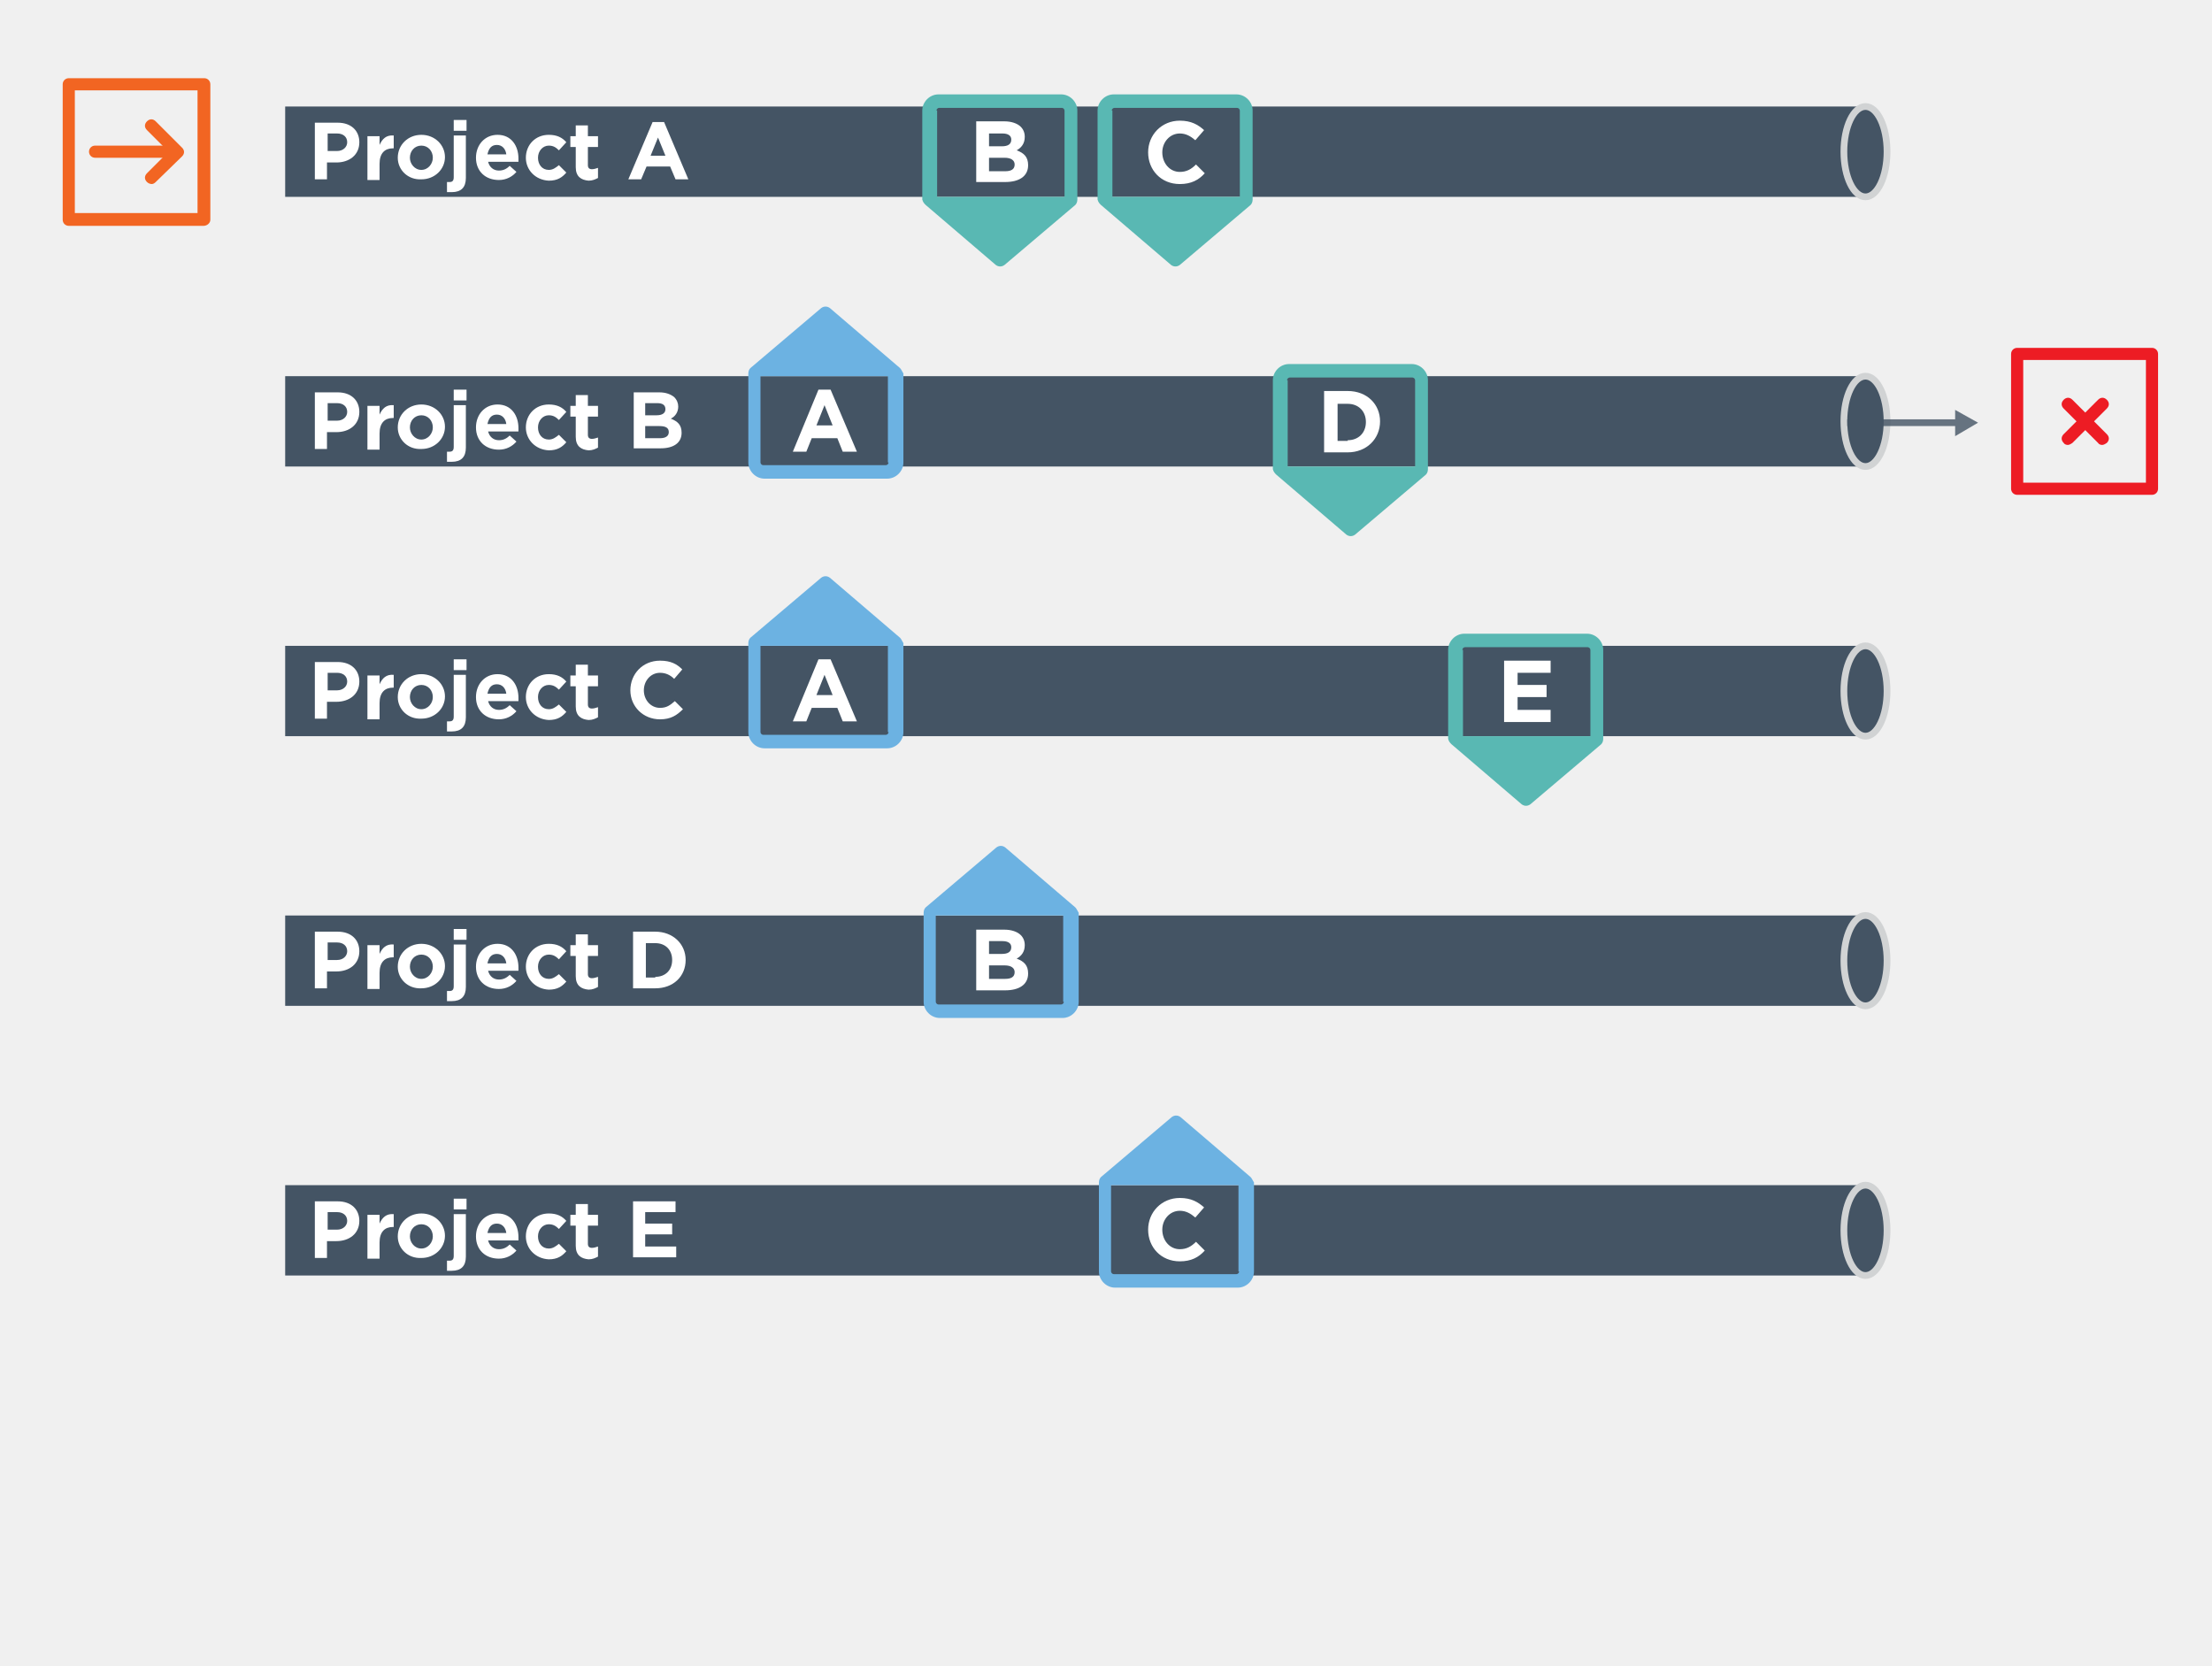
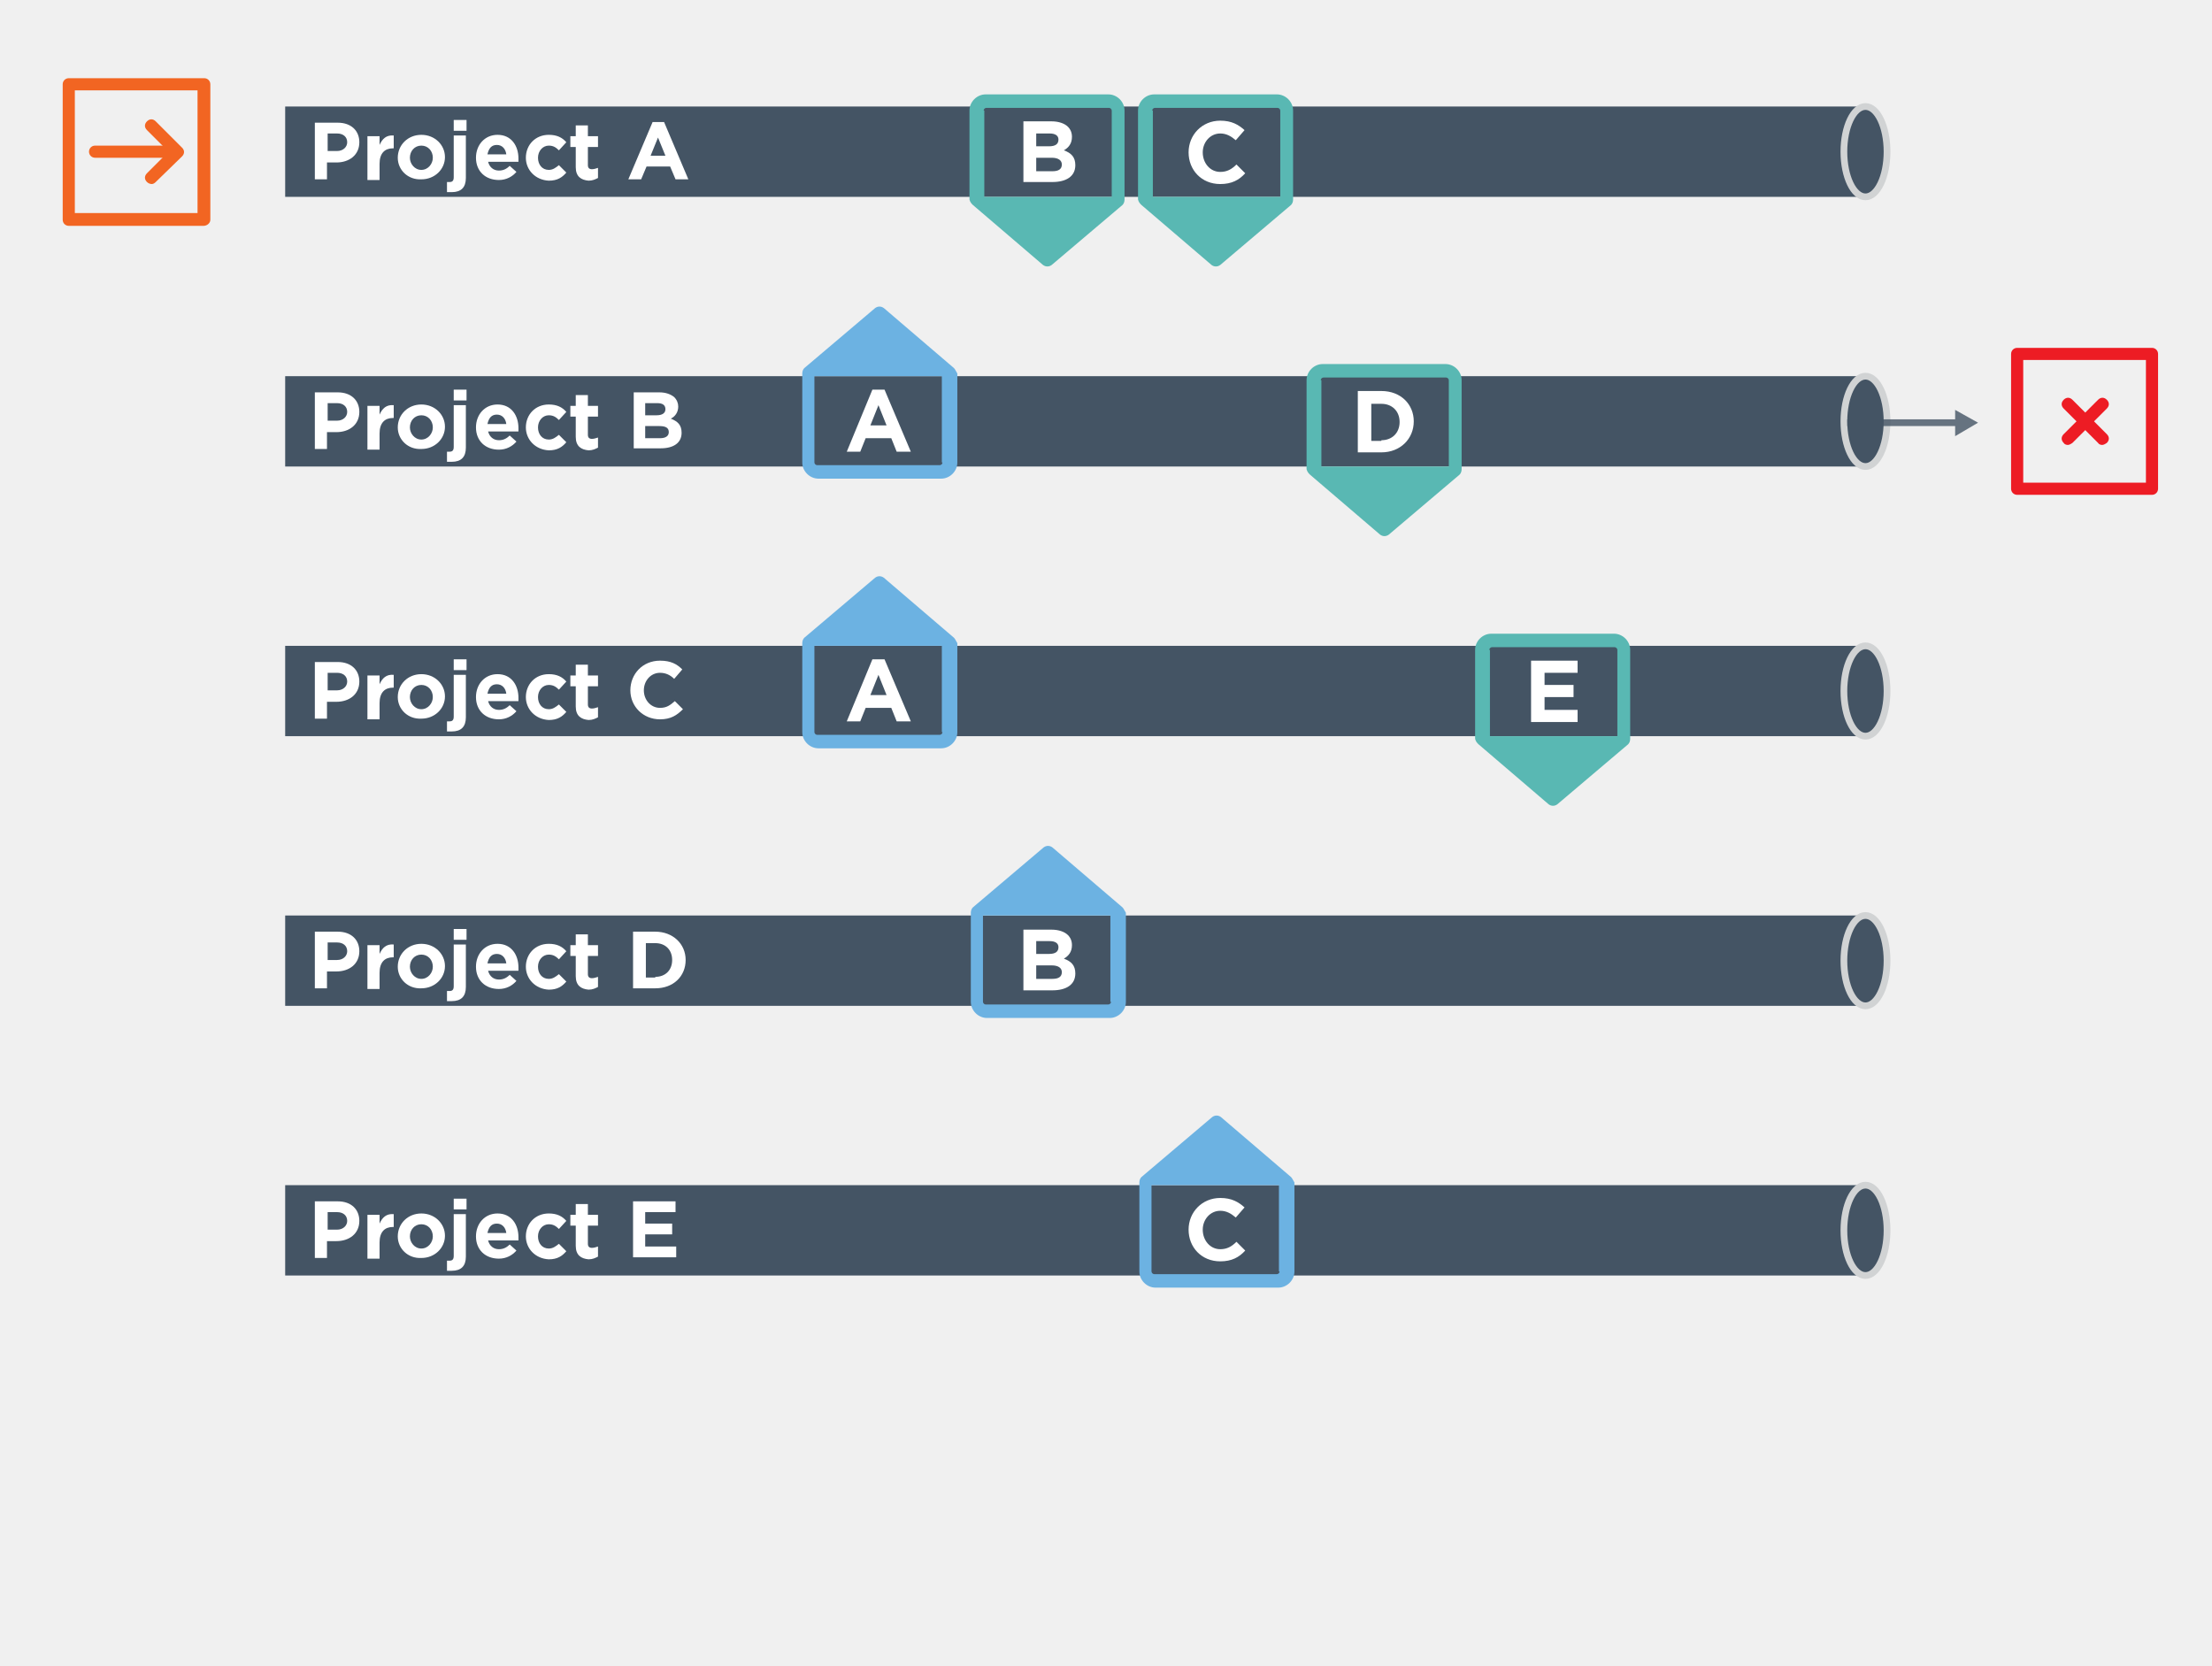
<svg xmlns="http://www.w3.org/2000/svg" version="1.1" id="Layer_1" x="0px" y="0px" viewBox="0 0 328.1 247.1" enable-background="new 0 0 328.1 247.1" xml:space="preserve">
  <g>
    <rect x="42.3" y="15.8" fill="#445464" width="234.3" height="13.4" />
    <rect x="42.3" y="55.8" fill="#445464" width="234.3" height="13.4" />
    <rect x="42.3" y="95.8" fill="#445464" width="234.3" height="13.4" />
    <rect x="42.3" y="135.8" fill="#445464" width="234.3" height="13.4" />
    <rect x="42.3" y="175.8" fill="#445464" width="234.3" height="13.4" />
    <ellipse fill="#445464" stroke="#D1D3D4" stroke-miterlimit="10" cx="276.7" cy="102.5" rx="3.2" ry="6.7" />
    <g>
      <g>
        <path fill="#FFFFFF" d="M46.7,98.2h3.4c2,0,3.2,1.2,3.2,2.9v0c0,1.9-1.5,3-3.4,3h-1.4v2.5h-1.8V98.2z M50,102.4     c0.9,0,1.5-0.6,1.5-1.3v0c0-0.8-0.6-1.3-1.5-1.3h-1.4v2.6H50z" />
        <path fill="#FFFFFF" d="M54.5,100.2h1.8v1.3c0.4-0.9,1-1.5,2.1-1.4v1.9h-0.1c-1.2,0-2,0.7-2,2.3v2.4h-1.8V100.2z" />
        <path fill="#FFFFFF" d="M59,103.4L59,103.4c0-1.9,1.5-3.4,3.5-3.4c2,0,3.5,1.5,3.5,3.3v0c0,1.8-1.5,3.3-3.5,3.3     C60.5,106.7,59,105.2,59,103.4z M64.2,103.4L64.2,103.4c0-1-0.7-1.8-1.7-1.8c-1,0-1.7,0.8-1.7,1.8v0c0,0.9,0.7,1.8,1.7,1.8     C63.5,105.2,64.2,104.3,64.2,103.4z" />
        <path fill="#FFFFFF" d="M66.3,108.5V107c0.1,0,0.3,0,0.4,0c0.4,0,0.6-0.2,0.6-0.7v-6.2h1.8v6.3c0,1.4-0.7,2.1-2.1,2.1     C66.8,108.5,66.6,108.5,66.3,108.5z M67.3,97.8h1.9v1.6h-1.9V97.8z" />
        <path fill="#FFFFFF" d="M70.6,103.4L70.6,103.4c0-1.9,1.3-3.4,3.2-3.4c2.1,0,3.1,1.7,3.1,3.5c0,0.1,0,0.3,0,0.5h-4.5     c0.2,0.8,0.8,1.3,1.6,1.3c0.6,0,1.1-0.2,1.6-0.7l1,0.9c-0.6,0.7-1.5,1.2-2.6,1.2C72,106.7,70.6,105.4,70.6,103.4z M75.1,102.9     c-0.1-0.8-0.6-1.4-1.4-1.4c-0.8,0-1.2,0.5-1.4,1.4H75.1z" />
        <path fill="#FFFFFF" d="M78,103.4L78,103.4c0-1.9,1.4-3.4,3.4-3.4c1.2,0,2,0.4,2.6,1.1l-1.1,1.2c-0.4-0.4-0.8-0.7-1.5-0.7     c-0.9,0-1.6,0.8-1.6,1.8v0c0,1,0.6,1.8,1.6,1.8c0.6,0,1-0.3,1.5-0.7l1.1,1.1c-0.6,0.7-1.3,1.2-2.6,1.2     C79.4,106.7,78,105.2,78,103.4z" />
        <path fill="#FFFFFF" d="M85.4,104.8v-3h-0.8v-1.6h0.8v-1.6h1.8v1.6h1.5v1.6h-1.5v2.7c0,0.4,0.2,0.6,0.6,0.6     c0.3,0,0.6-0.1,0.9-0.2v1.5c-0.4,0.2-0.8,0.4-1.4,0.4C86.2,106.7,85.4,106.2,85.4,104.8z" />
        <path fill="#FFFFFF" d="M93.5,102.4L93.5,102.4c0-2.4,1.8-4.4,4.4-4.4c1.6,0,2.5,0.5,3.3,1.3l-1.2,1.4c-0.6-0.6-1.3-0.9-2.1-0.9     c-1.4,0-2.4,1.2-2.4,2.6v0c0,1.4,1,2.6,2.4,2.6c1,0,1.5-0.4,2.2-1l1.2,1.2c-0.9,0.9-1.8,1.5-3.4,1.5     C95.4,106.7,93.5,104.8,93.5,102.4z" />
      </g>
    </g>
    <g>
      <g>
        <g>
          <path fill="#ED1C24" d="M306.7,66c-0.2,0-0.5-0.1-0.6-0.3c-0.4-0.4-0.4-0.9,0-1.3l5.1-5.1c0.4-0.4,0.9-0.4,1.3,0      c0.4,0.4,0.4,0.9,0,1.3l-5.1,5.1C307.1,65.9,306.9,66,306.7,66L306.7,66z" />
        </g>
        <g>
          <path fill="#ED1C24" d="M311.8,66c-0.2,0-0.5-0.1-0.6-0.3l-5.1-5.1c-0.4-0.4-0.4-0.9,0-1.3c0.4-0.4,0.9-0.4,1.3,0l5.1,5.1      c0.4,0.4,0.4,0.9,0,1.3C312.2,65.9,312,66,311.8,66L311.8,66z" />
        </g>
      </g>
      <g>
        <path fill="#ED1C24" d="M319.2,73.4h-20c-0.5,0-0.9-0.4-0.9-0.9v-20c0-0.5,0.4-0.9,0.9-0.9h20c0.5,0,0.9,0.4,0.9,0.9v20     C320.1,73,319.7,73.4,319.2,73.4L319.2,73.4z M300.1,71.6h18.2V53.4h-18.2V71.6L300.1,71.6z" />
      </g>
    </g>
    <ellipse fill="#445464" stroke="#D1D3D4" stroke-miterlimit="10" cx="276.7" cy="62.5" rx="3.2" ry="6.7" />
    <g opacity="0.8">
      <line fill="#445464" x1="293.4" y1="62.7" x2="274" y2="62.7" />
      <g>
        <line fill="none" stroke="#445464" stroke-miterlimit="10" x1="290.6" y1="62.7" x2="274" y2="62.7" />
        <g>
          <polygon fill="#445464" points="290,60.8 293.4,62.7 290,64.7     " />
        </g>
      </g>
    </g>
    <g>
      <g>
        <path fill="#FFFFFF" d="M46.7,58.2h3.4c2,0,3.2,1.2,3.2,2.9v0c0,1.9-1.5,3-3.4,3h-1.4v2.5h-1.8V58.2z M50,62.4     c0.9,0,1.5-0.6,1.5-1.3v0c0-0.8-0.6-1.3-1.5-1.3h-1.4v2.6H50z" />
        <path fill="#FFFFFF" d="M54.5,60.2h1.8v1.3c0.4-0.9,1-1.5,2.1-1.4v1.9h-0.1c-1.2,0-2,0.7-2,2.3v2.4h-1.8V60.2z" />
        <path fill="#FFFFFF" d="M59,63.4L59,63.4c0-1.9,1.5-3.4,3.5-3.4c2,0,3.5,1.5,3.5,3.3v0c0,1.8-1.5,3.3-3.5,3.3     C60.5,66.7,59,65.2,59,63.4z M64.2,63.4L64.2,63.4c0-1-0.7-1.8-1.7-1.8c-1,0-1.7,0.8-1.7,1.8v0c0,0.9,0.7,1.8,1.7,1.8     C63.5,65.2,64.2,64.3,64.2,63.4z" />
        <path fill="#FFFFFF" d="M66.3,68.5V67c0.1,0,0.3,0,0.4,0c0.4,0,0.6-0.2,0.6-0.7v-6.2h1.8v6.3c0,1.4-0.7,2.1-2.1,2.1     C66.8,68.5,66.6,68.5,66.3,68.5z M67.3,57.8h1.9v1.6h-1.9V57.8z" />
        <path fill="#FFFFFF" d="M70.6,63.4L70.6,63.4c0-1.9,1.3-3.4,3.2-3.4c2.1,0,3.1,1.7,3.1,3.5c0,0.1,0,0.3,0,0.5h-4.5     c0.2,0.8,0.8,1.3,1.6,1.3c0.6,0,1.1-0.2,1.6-0.7l1,0.9c-0.6,0.7-1.5,1.2-2.6,1.2C72,66.7,70.6,65.4,70.6,63.4z M75.1,62.9     c-0.1-0.8-0.6-1.4-1.4-1.4c-0.8,0-1.2,0.5-1.4,1.4H75.1z" />
        <path fill="#FFFFFF" d="M78,63.4L78,63.4c0-1.9,1.4-3.4,3.4-3.4c1.2,0,2,0.4,2.6,1.1l-1.1,1.2c-0.4-0.4-0.8-0.7-1.5-0.7     c-0.9,0-1.6,0.8-1.6,1.8v0c0,1,0.6,1.8,1.6,1.8c0.6,0,1-0.3,1.5-0.7l1.1,1.1c-0.6,0.7-1.3,1.2-2.6,1.2C79.4,66.7,78,65.2,78,63.4     z" />
        <path fill="#FFFFFF" d="M85.4,64.8v-3h-0.8v-1.6h0.8v-1.6h1.8v1.6h1.5v1.6h-1.5v2.7c0,0.4,0.2,0.6,0.6,0.6c0.3,0,0.6-0.1,0.9-0.2     v1.5c-0.4,0.2-0.8,0.4-1.4,0.4C86.2,66.7,85.4,66.2,85.4,64.8z" />
        <path fill="#FFFFFF" d="M93.9,58.2h3.9c1,0,1.7,0.3,2.2,0.7c0.4,0.4,0.6,0.9,0.6,1.4v0c0,0.9-0.5,1.5-1.1,1.8     c1,0.4,1.6,0.9,1.6,2.1v0c0,1.5-1.2,2.3-3.1,2.3h-4V58.2z M97.4,61.6c0.8,0,1.3-0.3,1.3-0.9v0c0-0.6-0.4-0.9-1.2-0.9h-1.8v1.8     H97.4z M97.9,65c0.8,0,1.3-0.3,1.3-0.9v0c0-0.6-0.4-0.9-1.4-0.9h-2.1V65H97.9z" />
      </g>
    </g>
    <ellipse fill="#445464" stroke="#D1D3D4" stroke-miterlimit="10" cx="276.7" cy="22.5" rx="3.2" ry="6.7" />
    <g>
      <g>
        <path fill="#FFFFFF" d="M46.7,18.2h3.4c2,0,3.2,1.2,3.2,2.9v0c0,1.9-1.5,3-3.4,3h-1.4v2.5h-1.8V18.2z M50,22.4     c0.9,0,1.5-0.6,1.5-1.3v0c0-0.8-0.6-1.3-1.5-1.3h-1.4v2.6H50z" />
        <path fill="#FFFFFF" d="M54.5,20.2h1.8v1.3c0.4-0.9,1-1.5,2.1-1.4v1.9h-0.1c-1.2,0-2,0.7-2,2.3v2.4h-1.8V20.2z" />
        <path fill="#FFFFFF" d="M59,23.4L59,23.4c0-1.9,1.5-3.4,3.5-3.4c2,0,3.5,1.5,3.5,3.3v0c0,1.8-1.5,3.3-3.5,3.3     C60.5,26.7,59,25.2,59,23.4z M64.2,23.4L64.2,23.4c0-1-0.7-1.8-1.7-1.8c-1,0-1.7,0.8-1.7,1.8v0c0,0.9,0.7,1.8,1.7,1.8     C63.5,25.2,64.2,24.3,64.2,23.4z" />
        <path fill="#FFFFFF" d="M66.3,28.5V27c0.1,0,0.3,0,0.4,0c0.4,0,0.6-0.2,0.6-0.7v-6.2h1.8v6.3c0,1.4-0.7,2.1-2.1,2.1     C66.8,28.5,66.6,28.5,66.3,28.5z M67.3,17.8h1.9v1.6h-1.9V17.8z" />
        <path fill="#FFFFFF" d="M70.6,23.4L70.6,23.4c0-1.9,1.3-3.4,3.2-3.4c2.1,0,3.1,1.7,3.1,3.5c0,0.1,0,0.3,0,0.5h-4.5     c0.2,0.8,0.8,1.3,1.6,1.3c0.6,0,1.1-0.2,1.6-0.7l1,0.9c-0.6,0.7-1.5,1.2-2.6,1.2C72,26.7,70.6,25.4,70.6,23.4z M75.1,22.9     c-0.1-0.8-0.6-1.4-1.4-1.4c-0.8,0-1.2,0.5-1.4,1.4H75.1z" />
        <path fill="#FFFFFF" d="M78,23.4L78,23.4c0-1.9,1.4-3.4,3.4-3.4c1.2,0,2,0.4,2.6,1.1l-1.1,1.2c-0.4-0.4-0.8-0.7-1.5-0.7     c-0.9,0-1.6,0.8-1.6,1.8v0c0,1,0.6,1.8,1.6,1.8c0.6,0,1-0.3,1.5-0.7l1.1,1.1c-0.6,0.7-1.3,1.2-2.6,1.2C79.4,26.7,78,25.2,78,23.4     z" />
        <path fill="#FFFFFF" d="M85.4,24.8v-3h-0.8v-1.6h0.8v-1.6h1.8v1.6h1.5v1.6h-1.5v2.7c0,0.4,0.2,0.6,0.6,0.6c0.3,0,0.6-0.1,0.9-0.2     v1.5c-0.4,0.2-0.8,0.4-1.4,0.4C86.2,26.7,85.4,26.2,85.4,24.8z" />
        <path fill="#FFFFFF" d="M96.8,18.1h1.7l3.6,8.5h-1.9l-0.8-1.9h-3.5l-0.8,1.9h-1.9L96.8,18.1z M98.7,23.1l-1.1-2.7l-1.1,2.7H98.7z     " />
      </g>
    </g>
    <g>
      <g>
        <g>
          <path fill="#F26522" d="M22.5,27.3c-0.2,0-0.5-0.1-0.7-0.3c-0.4-0.4-0.4-0.9,0-1.3l3.2-3.2l-3.2-3.2c-0.4-0.4-0.4-0.9,0-1.3      c0.4-0.4,0.9-0.4,1.3,0l3.9,3.9c0.4,0.4,0.4,0.9,0,1.3L23.1,27C22.9,27.2,22.7,27.3,22.5,27.3L22.5,27.3z" />
        </g>
        <g>
          <path fill="#F26522" d="M14.1,23.4c-0.5,0-0.9-0.4-0.9-0.9c0-0.5,0.4-0.9,0.9-0.9l11.2,0c0.5,0,0.9,0.4,0.9,0.9      c0,0.5-0.4,0.9-0.9,0.9L14.1,23.4L14.1,23.4z" />
        </g>
      </g>
      <g>
        <path fill="#F26522" d="M30.2,33.5H10.2c-0.5,0-0.9-0.4-0.9-0.9V12.5c0-0.5,0.4-0.9,0.9-0.9h20.1c0.5,0,0.9,0.4,0.9,0.9v20.1     C31.2,33.1,30.7,33.5,30.2,33.5L30.2,33.5z M11.1,31.6h18.2V13.4H11.1V31.6L11.1,31.6z" />
      </g>
    </g>
    <ellipse fill="#445464" stroke="#D1D3D4" stroke-miterlimit="10" cx="276.7" cy="142.5" rx="3.2" ry="6.7" />
    <g>
      <g>
        <path fill="#FFFFFF" d="M46.7,138.2h3.4c2,0,3.2,1.2,3.2,2.9v0c0,1.9-1.5,3-3.4,3h-1.4v2.5h-1.8V138.2z M50,142.4     c0.9,0,1.5-0.6,1.5-1.3v0c0-0.8-0.6-1.3-1.5-1.3h-1.4v2.6H50z" />
        <path fill="#FFFFFF" d="M54.5,140.2h1.8v1.3c0.4-0.9,1-1.5,2.1-1.4v1.9h-0.1c-1.2,0-2,0.7-2,2.3v2.4h-1.8V140.2z" />
        <path fill="#FFFFFF" d="M59,143.4L59,143.4c0-1.9,1.5-3.4,3.5-3.4c2,0,3.5,1.5,3.5,3.3v0c0,1.8-1.5,3.3-3.5,3.3     C60.5,146.7,59,145.2,59,143.4z M64.2,143.4L64.2,143.4c0-1-0.7-1.8-1.7-1.8c-1,0-1.7,0.8-1.7,1.8v0c0,0.9,0.7,1.8,1.7,1.8     C63.5,145.2,64.2,144.3,64.2,143.4z" />
        <path fill="#FFFFFF" d="M66.3,148.5V147c0.1,0,0.3,0,0.4,0c0.4,0,0.6-0.2,0.6-0.7v-6.2h1.8v6.3c0,1.4-0.7,2.1-2.1,2.1     C66.8,148.5,66.6,148.5,66.3,148.5z M67.3,137.8h1.9v1.6h-1.9V137.8z" />
        <path fill="#FFFFFF" d="M70.6,143.4L70.6,143.4c0-1.9,1.3-3.4,3.2-3.4c2.1,0,3.1,1.7,3.1,3.5c0,0.1,0,0.3,0,0.5h-4.5     c0.2,0.8,0.8,1.3,1.6,1.3c0.6,0,1.1-0.2,1.6-0.7l1,0.9c-0.6,0.7-1.5,1.2-2.6,1.2C72,146.7,70.6,145.4,70.6,143.4z M75.1,142.9     c-0.1-0.8-0.6-1.4-1.4-1.4c-0.8,0-1.2,0.5-1.4,1.4H75.1z" />
        <path fill="#FFFFFF" d="M78,143.4L78,143.4c0-1.9,1.4-3.4,3.4-3.4c1.2,0,2,0.4,2.6,1.1l-1.1,1.2c-0.4-0.4-0.8-0.7-1.5-0.7     c-0.9,0-1.6,0.8-1.6,1.8v0c0,1,0.6,1.8,1.6,1.8c0.6,0,1-0.3,1.5-0.7l1.1,1.1c-0.6,0.7-1.3,1.2-2.6,1.2     C79.4,146.7,78,145.2,78,143.4z" />
        <path fill="#FFFFFF" d="M85.4,144.8v-3h-0.8v-1.6h0.8v-1.6h1.8v1.6h1.5v1.6h-1.5v2.7c0,0.4,0.2,0.6,0.6,0.6     c0.3,0,0.6-0.1,0.9-0.2v1.5c-0.4,0.2-0.8,0.4-1.4,0.4C86.2,146.7,85.4,146.2,85.4,144.8z" />
        <path fill="#FFFFFF" d="M93.9,138.2h3.3c2.6,0,4.5,1.8,4.5,4.2v0c0,2.4-1.8,4.2-4.5,4.2h-3.3V138.2z M97.2,144.9     c1.5,0,2.5-1,2.5-2.5v0c0-1.5-1-2.5-2.5-2.5h-1.4v5.1H97.2z" />
      </g>
    </g>
    <ellipse fill="#445464" stroke="#D1D3D4" stroke-miterlimit="10" cx="276.7" cy="182.5" rx="3.2" ry="6.7" />
    <g>
      <g>
        <path fill="#FFFFFF" d="M46.7,178.2h3.4c2,0,3.2,1.2,3.2,2.9v0c0,1.9-1.5,3-3.4,3h-1.4v2.5h-1.8V178.2z M50,182.4     c0.9,0,1.5-0.6,1.5-1.3v0c0-0.8-0.6-1.3-1.5-1.3h-1.4v2.6H50z" />
        <path fill="#FFFFFF" d="M54.5,180.2h1.8v1.3c0.4-0.9,1-1.5,2.1-1.4v1.9h-0.1c-1.2,0-2,0.7-2,2.3v2.4h-1.8V180.2z" />
        <path fill="#FFFFFF" d="M59,183.4L59,183.4c0-1.9,1.5-3.4,3.5-3.4c2,0,3.5,1.5,3.5,3.3v0c0,1.8-1.5,3.3-3.5,3.3     C60.5,186.7,59,185.2,59,183.4z M64.2,183.4L64.2,183.4c0-1-0.7-1.8-1.7-1.8c-1,0-1.7,0.8-1.7,1.8v0c0,0.9,0.7,1.8,1.7,1.8     C63.5,185.2,64.2,184.3,64.2,183.4z" />
        <path fill="#FFFFFF" d="M66.3,188.5V187c0.1,0,0.3,0,0.4,0c0.4,0,0.6-0.2,0.6-0.7v-6.2h1.8v6.3c0,1.4-0.7,2.1-2.1,2.1     C66.8,188.5,66.6,188.5,66.3,188.5z M67.3,177.8h1.9v1.6h-1.9V177.8z" />
        <path fill="#FFFFFF" d="M70.6,183.4L70.6,183.4c0-1.9,1.3-3.4,3.2-3.4c2.1,0,3.1,1.7,3.1,3.5c0,0.1,0,0.3,0,0.5h-4.5     c0.2,0.8,0.8,1.3,1.6,1.3c0.6,0,1.1-0.2,1.6-0.7l1,0.9c-0.6,0.7-1.5,1.2-2.6,1.2C72,186.7,70.6,185.4,70.6,183.4z M75.1,182.9     c-0.1-0.8-0.6-1.4-1.4-1.4c-0.8,0-1.2,0.5-1.4,1.4H75.1z" />
        <path fill="#FFFFFF" d="M78,183.4L78,183.4c0-1.9,1.4-3.4,3.4-3.4c1.2,0,2,0.4,2.6,1.1l-1.1,1.2c-0.4-0.4-0.8-0.7-1.5-0.7     c-0.9,0-1.6,0.8-1.6,1.8v0c0,1,0.6,1.8,1.6,1.8c0.6,0,1-0.3,1.5-0.7l1.1,1.1c-0.6,0.7-1.3,1.2-2.6,1.2     C79.4,186.7,78,185.2,78,183.4z" />
        <path fill="#FFFFFF" d="M85.4,184.8v-3h-0.8v-1.6h0.8v-1.6h1.8v1.6h1.5v1.6h-1.5v2.7c0,0.4,0.2,0.6,0.6,0.6     c0.3,0,0.6-0.1,0.9-0.2v1.5c-0.4,0.2-0.8,0.4-1.4,0.4C86.2,186.7,85.4,186.2,85.4,184.8z" />
        <path fill="#FFFFFF" d="M93.9,178.2h6.3v1.6h-4.5v1.7h4v1.6h-4v1.8h4.6v1.6h-6.4V178.2z" />
      </g>
    </g>
    <rect fill="none" width="328.1" height="247.1" />
    <g>
      <g>
        <g>
-           <path fill="#FFFFFF" d="M144.8,18h4.2c1,0,1.9,0.3,2.4,0.8c0.4,0.4,0.6,0.9,0.6,1.5v0c0,1-0.5,1.6-1.2,2c1.1,0.4,1.7,1,1.7,2.2      v0c0,1.7-1.4,2.5-3.4,2.5h-4.3V18z M148.6,21.7c0.9,0,1.4-0.3,1.4-1v0c0-0.6-0.5-0.9-1.3-0.9h-2v1.9H148.6z M149.1,25.4      c0.9,0,1.4-0.3,1.4-1v0c0-0.6-0.5-1-1.5-1h-2.3v2H149.1z" />
+           <path fill="#FFFFFF" d="M151.8,18h4.2c1,0,1.9,0.3,2.4,0.8c0.4,0.4,0.6,0.9,0.6,1.5v0c0,1-0.5,1.6-1.2,2c1.1,0.4,1.7,1,1.7,2.2      v0c0,1.7-1.4,2.5-3.4,2.5h-4.3V18z M155.6,21.7c0.9,0,1.4-0.3,1.4-1v0c0-0.6-0.5-0.9-1.3-0.9h-2v1.9H155.6z M156.1,25.4      c0.9,0,1.4-0.3,1.4-1v0c0-0.6-0.5-1-1.5-1h-2.3v2H156.1z" />
        </g>
      </g>
      <g>
-         <path fill="#59B8B3" d="M137.3,30.4l10.4,8.9c0.4,0.3,0.9,0.3,1.3,0l10.5-8.9c0.2-0.2,0.3-0.5,0.3-0.8V16.4     c0-1.3-1.1-2.4-2.4-2.4h-18.2c-1.3,0-2.4,1.1-2.4,2.4v13.2C136.9,30,137.1,30.2,137.3,30.4z M138.9,16.4c0-0.2,0.2-0.4,0.4-0.4     h18.2c0.2,0,0.4,0.2,0.4,0.4v12.8h-18.9V16.4z" />
+         <path fill="#59B8B3" d="M144.3,30.4l10.4,8.9c0.4,0.3,0.9,0.3,1.3,0l10.5-8.9c0.2-0.2,0.3-0.5,0.3-0.8V16.4     c0-1.3-1.1-2.4-2.4-2.4h-18.2c-1.3,0-2.4,1.1-2.4,2.4v13.2C143.9,30,144.1,30.2,144.3,30.4z M145.9,16.4c0-0.2,0.2-0.4,0.4-0.4     h18.2c0.2,0,0.4,0.2,0.4,0.4v12.8h-18.9V16.4z" />
      </g>
    </g>
    <g>
      <g>
        <g>
-           <path fill="#FFFFFF" d="M170.3,22.6L170.3,22.6c0-2.6,2-4.7,4.7-4.7c1.7,0,2.7,0.6,3.6,1.4l-1.3,1.5c-0.7-0.6-1.4-1-2.3-1      c-1.5,0-2.6,1.3-2.6,2.8v0c0,1.6,1.1,2.9,2.6,2.9c1,0,1.7-0.4,2.4-1.1l1.3,1.3c-0.9,1-2,1.6-3.7,1.6      C172.2,27.3,170.3,25.2,170.3,22.6z" />
+           <path fill="#FFFFFF" d="M176.3,22.6L176.3,22.6c0-2.6,2-4.7,4.7-4.7c1.7,0,2.7,0.6,3.6,1.4l-1.3,1.5c-0.7-0.6-1.4-1-2.3-1      c-1.5,0-2.6,1.3-2.6,2.8v0c0,1.6,1.1,2.9,2.6,2.9c1,0,1.7-0.4,2.4-1.1l1.3,1.3c-0.9,1-2,1.6-3.7,1.6      C178.2,27.3,176.3,25.2,176.3,22.6z" />
        </g>
      </g>
      <g>
-         <path fill="#59B8B3" d="M163.3,30.4l10.4,8.9c0.4,0.3,0.9,0.3,1.3,0l10.5-8.9c0.2-0.2,0.3-0.5,0.3-0.8V16.4     c0-1.3-1.1-2.4-2.4-2.4h-18.2c-1.3,0-2.4,1.1-2.4,2.4v13.2C162.9,30,163.1,30.2,163.3,30.4z M164.9,16.4c0-0.2,0.2-0.4,0.4-0.4     h18.2c0.2,0,0.4,0.2,0.4,0.4v12.8h-18.9V16.4z" />
+         <path fill="#59B8B3" d="M169.3,30.4l10.4,8.9c0.4,0.3,0.9,0.3,1.3,0l10.5-8.9c0.2-0.2,0.3-0.5,0.3-0.8V16.4     c0-1.3-1.1-2.4-2.4-2.4h-18.2c-1.3,0-2.4,1.1-2.4,2.4v13.2C168.9,30,169.1,30.2,169.3,30.4z M170.9,16.4c0-0.2,0.2-0.4,0.4-0.4     h18.2c0.2,0,0.4,0.2,0.4,0.4v12.8h-18.9V16.4z" />
      </g>
    </g>
    <g>
      <g>
        <g>
-           <path fill="#FFFFFF" d="M196.4,58h3.5c2.9,0,4.8,2,4.8,4.5v0c0,2.6-2,4.6-4.8,4.6h-3.5V58z M199.9,65.3c1.6,0,2.7-1.1,2.7-2.7v0      c0-1.6-1.1-2.7-2.7-2.7h-1.5v5.5H199.9z" />
+           <path fill="#FFFFFF" d="M201.4,58h3.5c2.9,0,4.8,2,4.8,4.5v0c0,2.6-2,4.6-4.8,4.6h-3.5V58z M204.9,65.3c1.6,0,2.7-1.1,2.7-2.7v0      c0-1.6-1.1-2.7-2.7-2.7h-1.5v5.5H204.9z" />
        </g>
      </g>
      <g>
-         <path fill="#59B8B3" d="M189.3,70.4l10.4,8.9c0.4,0.3,0.9,0.3,1.3,0l10.5-8.9c0.2-0.2,0.3-0.5,0.3-0.8V56.4     c0-1.3-1.1-2.4-2.4-2.4h-18.2c-1.3,0-2.4,1.1-2.4,2.4v13.2C188.9,70,189.1,70.2,189.3,70.4z M190.9,56.4c0-0.2,0.2-0.4,0.4-0.4     h18.2c0.2,0,0.4,0.2,0.4,0.4v12.8h-18.9V56.4z" />
+         <path fill="#59B8B3" d="M194.3,70.4l10.4,8.9c0.4,0.3,0.9,0.3,1.3,0l10.5-8.9c0.2-0.2,0.3-0.5,0.3-0.8V56.4     c0-1.3-1.1-2.4-2.4-2.4h-18.2c-1.3,0-2.4,1.1-2.4,2.4v13.2C193.9,70,194.1,70.2,194.3,70.4z M195.9,56.4c0-0.2,0.2-0.4,0.4-0.4     h18.2c0.2,0,0.4,0.2,0.4,0.4v12.8h-18.9V56.4z" />
      </g>
    </g>
    <g>
      <g>
-         <path fill="#6CB2E2" d="M133.5,54.6l-10.4-8.9c-0.4-0.3-0.9-0.3-1.3,0l-10.5,8.9c-0.2,0.2-0.3,0.5-0.3,0.8v13.2     c0,1.3,1.1,2.4,2.4,2.4h18.2c1.3,0,2.4-1.1,2.4-2.4V55.4C133.8,55.1,133.7,54.8,133.5,54.6z M131.8,68.6c0,0.2-0.2,0.4-0.4,0.4     h-18.2c-0.2,0-0.4-0.2-0.4-0.4V55.8h18.9V68.6z" />
+         <path fill="#6CB2E2" d="M141.5,54.6l-10.4-8.9c-0.4-0.3-0.9-0.3-1.3,0l-10.5,8.9c-0.2,0.2-0.3,0.5-0.3,0.8v13.2     c0,1.3,1.1,2.4,2.4,2.4h18.2c1.3,0,2.4-1.1,2.4-2.4V55.4C141.8,55.1,141.7,54.8,141.5,54.6z M139.8,68.6c0,0.2-0.2,0.4-0.4,0.4     h-18.2c-0.2,0-0.4-0.2-0.4-0.4V55.8h18.9V68.6z" />
      </g>
      <g>
        <g>
-           <path fill="#FFFFFF" d="M121.4,57.8h1.8l3.9,9.2h-2.1l-0.8-2h-3.8l-0.8,2h-2L121.4,57.8z M123.5,63.1l-1.2-3l-1.2,3H123.5z" />
+           <path fill="#FFFFFF" d="M129.4,57.8h1.8l3.9,9.2h-2.1l-0.8-2h-3.8l-0.8,2h-2L129.4,57.8z M131.5,63.1l-1.2-3l-1.2,3H131.5z" />
        </g>
      </g>
    </g>
    <g>
      <g>
        <g>
-           <path fill="#FFFFFF" d="M223.1,98h6.9v1.8h-4.9v1.8h4.3v1.8h-4.3v1.9h4.9v1.8h-6.9V98z" />
+           <path fill="#FFFFFF" d="M227.1,98h6.9v1.8h-4.9v1.8h4.3v1.8h-4.3v1.9h4.9v1.8h-6.9V98z" />
        </g>
      </g>
      <g>
-         <path fill="#59B8B3" d="M215.3,110.4l10.4,8.9c0.4,0.3,0.9,0.3,1.3,0l10.5-8.9c0.2-0.2,0.3-0.5,0.3-0.8V96.4     c0-1.3-1.1-2.4-2.4-2.4h-18.2c-1.3,0-2.4,1.1-2.4,2.4v13.2C214.9,110,215.1,110.2,215.3,110.4z M216.9,96.4     c0-0.2,0.2-0.4,0.4-0.4h18.2c0.2,0,0.4,0.2,0.4,0.4v12.8h-18.9V96.4z" />
+         <path fill="#59B8B3" d="M219.3,110.4l10.4,8.9c0.4,0.3,0.9,0.3,1.3,0l10.5-8.9c0.2-0.2,0.3-0.5,0.3-0.8V96.4     c0-1.3-1.1-2.4-2.4-2.4h-18.2c-1.3,0-2.4,1.1-2.4,2.4v13.2C218.9,110,219.1,110.2,219.3,110.4z M220.9,96.4     c0-0.2,0.2-0.4,0.4-0.4h18.2c0.2,0,0.4,0.2,0.4,0.4v12.8h-18.9V96.4z" />
      </g>
    </g>
    <g>
      <g>
-         <path fill="#6CB2E2" d="M133.5,94.6l-10.4-8.9c-0.4-0.3-0.9-0.3-1.3,0l-10.5,8.9c-0.2,0.2-0.3,0.5-0.3,0.8v13.2     c0,1.3,1.1,2.4,2.4,2.4h18.2c1.3,0,2.4-1.1,2.4-2.4V95.4C133.8,95.1,133.7,94.8,133.5,94.6z M131.8,108.6c0,0.2-0.2,0.4-0.4,0.4     h-18.2c-0.2,0-0.4-0.2-0.4-0.4V95.8h18.9V108.6z" />
+         <path fill="#6CB2E2" d="M141.5,94.6l-10.4-8.9c-0.4-0.3-0.9-0.3-1.3,0l-10.5,8.9c-0.2,0.2-0.3,0.5-0.3,0.8v13.2     c0,1.3,1.1,2.4,2.4,2.4h18.2c1.3,0,2.4-1.1,2.4-2.4V95.4C141.8,95.1,141.7,94.8,141.5,94.6z M139.8,108.6c0,0.2-0.2,0.4-0.4,0.4     h-18.2c-0.2,0-0.4-0.2-0.4-0.4V95.8h18.9V108.6z" />
      </g>
      <g>
        <g>
-           <path fill="#FFFFFF" d="M121.4,97.8h1.8l3.9,9.2h-2.1l-0.8-2h-3.8l-0.8,2h-2L121.4,97.8z M123.5,103.1l-1.2-3l-1.2,3H123.5z" />
+           <path fill="#FFFFFF" d="M129.4,97.8h1.8l3.9,9.2h-2.1l-0.8-2h-3.8l-0.8,2h-2L129.4,97.8z M131.5,103.1l-1.2-3l-1.2,3H131.5z" />
        </g>
      </g>
    </g>
    <g>
      <g>
-         <path fill="#6CB2E2" d="M159.5,134.6l-10.4-8.9c-0.4-0.3-0.9-0.3-1.3,0l-10.5,8.9c-0.2,0.2-0.3,0.5-0.3,0.8v13.2     c0,1.3,1.1,2.4,2.4,2.4h18.2c1.3,0,2.4-1.1,2.4-2.4v-13.2C159.8,135.1,159.7,134.8,159.5,134.6z M157.8,148.6     c0,0.2-0.2,0.4-0.4,0.4h-18.2c-0.2,0-0.4-0.2-0.4-0.4v-12.8h18.9V148.6z" />
+         <path fill="#6CB2E2" d="M166.5,134.6l-10.4-8.9c-0.4-0.3-0.9-0.3-1.3,0l-10.5,8.9c-0.2,0.2-0.3,0.5-0.3,0.8v13.2     c0,1.3,1.1,2.4,2.4,2.4h18.2c1.3,0,2.4-1.1,2.4-2.4v-13.2C166.8,135.1,166.7,134.8,166.5,134.6z M164.8,148.6     c0,0.2-0.2,0.4-0.4,0.4h-18.2c-0.2,0-0.4-0.2-0.4-0.4v-12.8h18.9V148.6z" />
      </g>
      <g>
        <g>
-           <path fill="#FFFFFF" d="M144.8,137.9h4.2c1,0,1.9,0.3,2.4,0.8c0.4,0.4,0.6,0.9,0.6,1.5v0c0,1-0.5,1.6-1.2,2      c1.1,0.4,1.7,1,1.7,2.2v0c0,1.7-1.4,2.5-3.4,2.5h-4.3V137.9z M148.6,141.5c0.9,0,1.4-0.3,1.4-1v0c0-0.6-0.5-0.9-1.3-0.9h-2v1.9      H148.6z M149.1,145.2c0.9,0,1.4-0.3,1.4-1v0c0-0.6-0.5-1-1.5-1h-2.3v2H149.1z" />
+           <path fill="#FFFFFF" d="M151.8,137.9h4.2c1,0,1.9,0.3,2.4,0.8c0.4,0.4,0.6,0.9,0.6,1.5v0c0,1-0.5,1.6-1.2,2      c1.1,0.4,1.7,1,1.7,2.2v0c0,1.7-1.4,2.5-3.4,2.5h-4.3V137.9z M155.6,141.5c0.9,0,1.4-0.3,1.4-1v0c0-0.6-0.5-0.9-1.3-0.9h-2v1.9      H155.6z M156.1,145.2c0.9,0,1.4-0.3,1.4-1v0c0-0.6-0.5-1-1.5-1h-2.3v2H156.1z" />
        </g>
      </g>
    </g>
    <g>
      <g>
-         <path fill="#6CB2E2" d="M185.5,174.6l-10.4-8.9c-0.4-0.3-0.9-0.3-1.3,0l-10.5,8.9c-0.2,0.2-0.3,0.5-0.3,0.8v13.2     c0,1.3,1.1,2.4,2.4,2.4h18.2c1.3,0,2.4-1.1,2.4-2.4v-13.2C185.8,175.1,185.7,174.8,185.5,174.6z M183.8,188.6     c0,0.2-0.2,0.4-0.4,0.4h-18.2c-0.2,0-0.4-0.2-0.4-0.4v-12.8h18.9V188.6z" />
+         <path fill="#6CB2E2" d="M191.5,174.6l-10.4-8.9c-0.4-0.3-0.9-0.3-1.3,0l-10.5,8.9c-0.2,0.2-0.3,0.5-0.3,0.8v13.2     c0,1.3,1.1,2.4,2.4,2.4h18.2c1.3,0,2.4-1.1,2.4-2.4v-13.2C191.8,175.1,191.7,174.8,191.5,174.6z M189.8,188.6     c0,0.2-0.2,0.4-0.4,0.4h-18.2c-0.2,0-0.4-0.2-0.4-0.4v-12.8h18.9V188.6z" />
      </g>
      <g>
        <g>
-           <path fill="#FFFFFF" d="M170.3,182.4L170.3,182.4c0-2.6,2-4.7,4.7-4.7c1.7,0,2.7,0.6,3.6,1.4l-1.3,1.5c-0.7-0.6-1.4-1-2.3-1      c-1.5,0-2.6,1.3-2.6,2.8v0c0,1.6,1.1,2.9,2.6,2.9c1,0,1.7-0.4,2.4-1.1l1.3,1.3c-0.9,1-2,1.6-3.7,1.6      C172.2,187.1,170.3,185,170.3,182.4z" />
+           <path fill="#FFFFFF" d="M176.3,182.4L176.3,182.4c0-2.6,2-4.7,4.7-4.7c1.7,0,2.7,0.6,3.6,1.4l-1.3,1.5c-0.7-0.6-1.4-1-2.3-1      c-1.5,0-2.6,1.3-2.6,2.8v0c0,1.6,1.1,2.9,2.6,2.9c1,0,1.7-0.4,2.4-1.1l1.3,1.3c-0.9,1-2,1.6-3.7,1.6      C178.2,187.1,176.3,185,176.3,182.4z" />
        </g>
      </g>
    </g>
  </g>
</svg>
